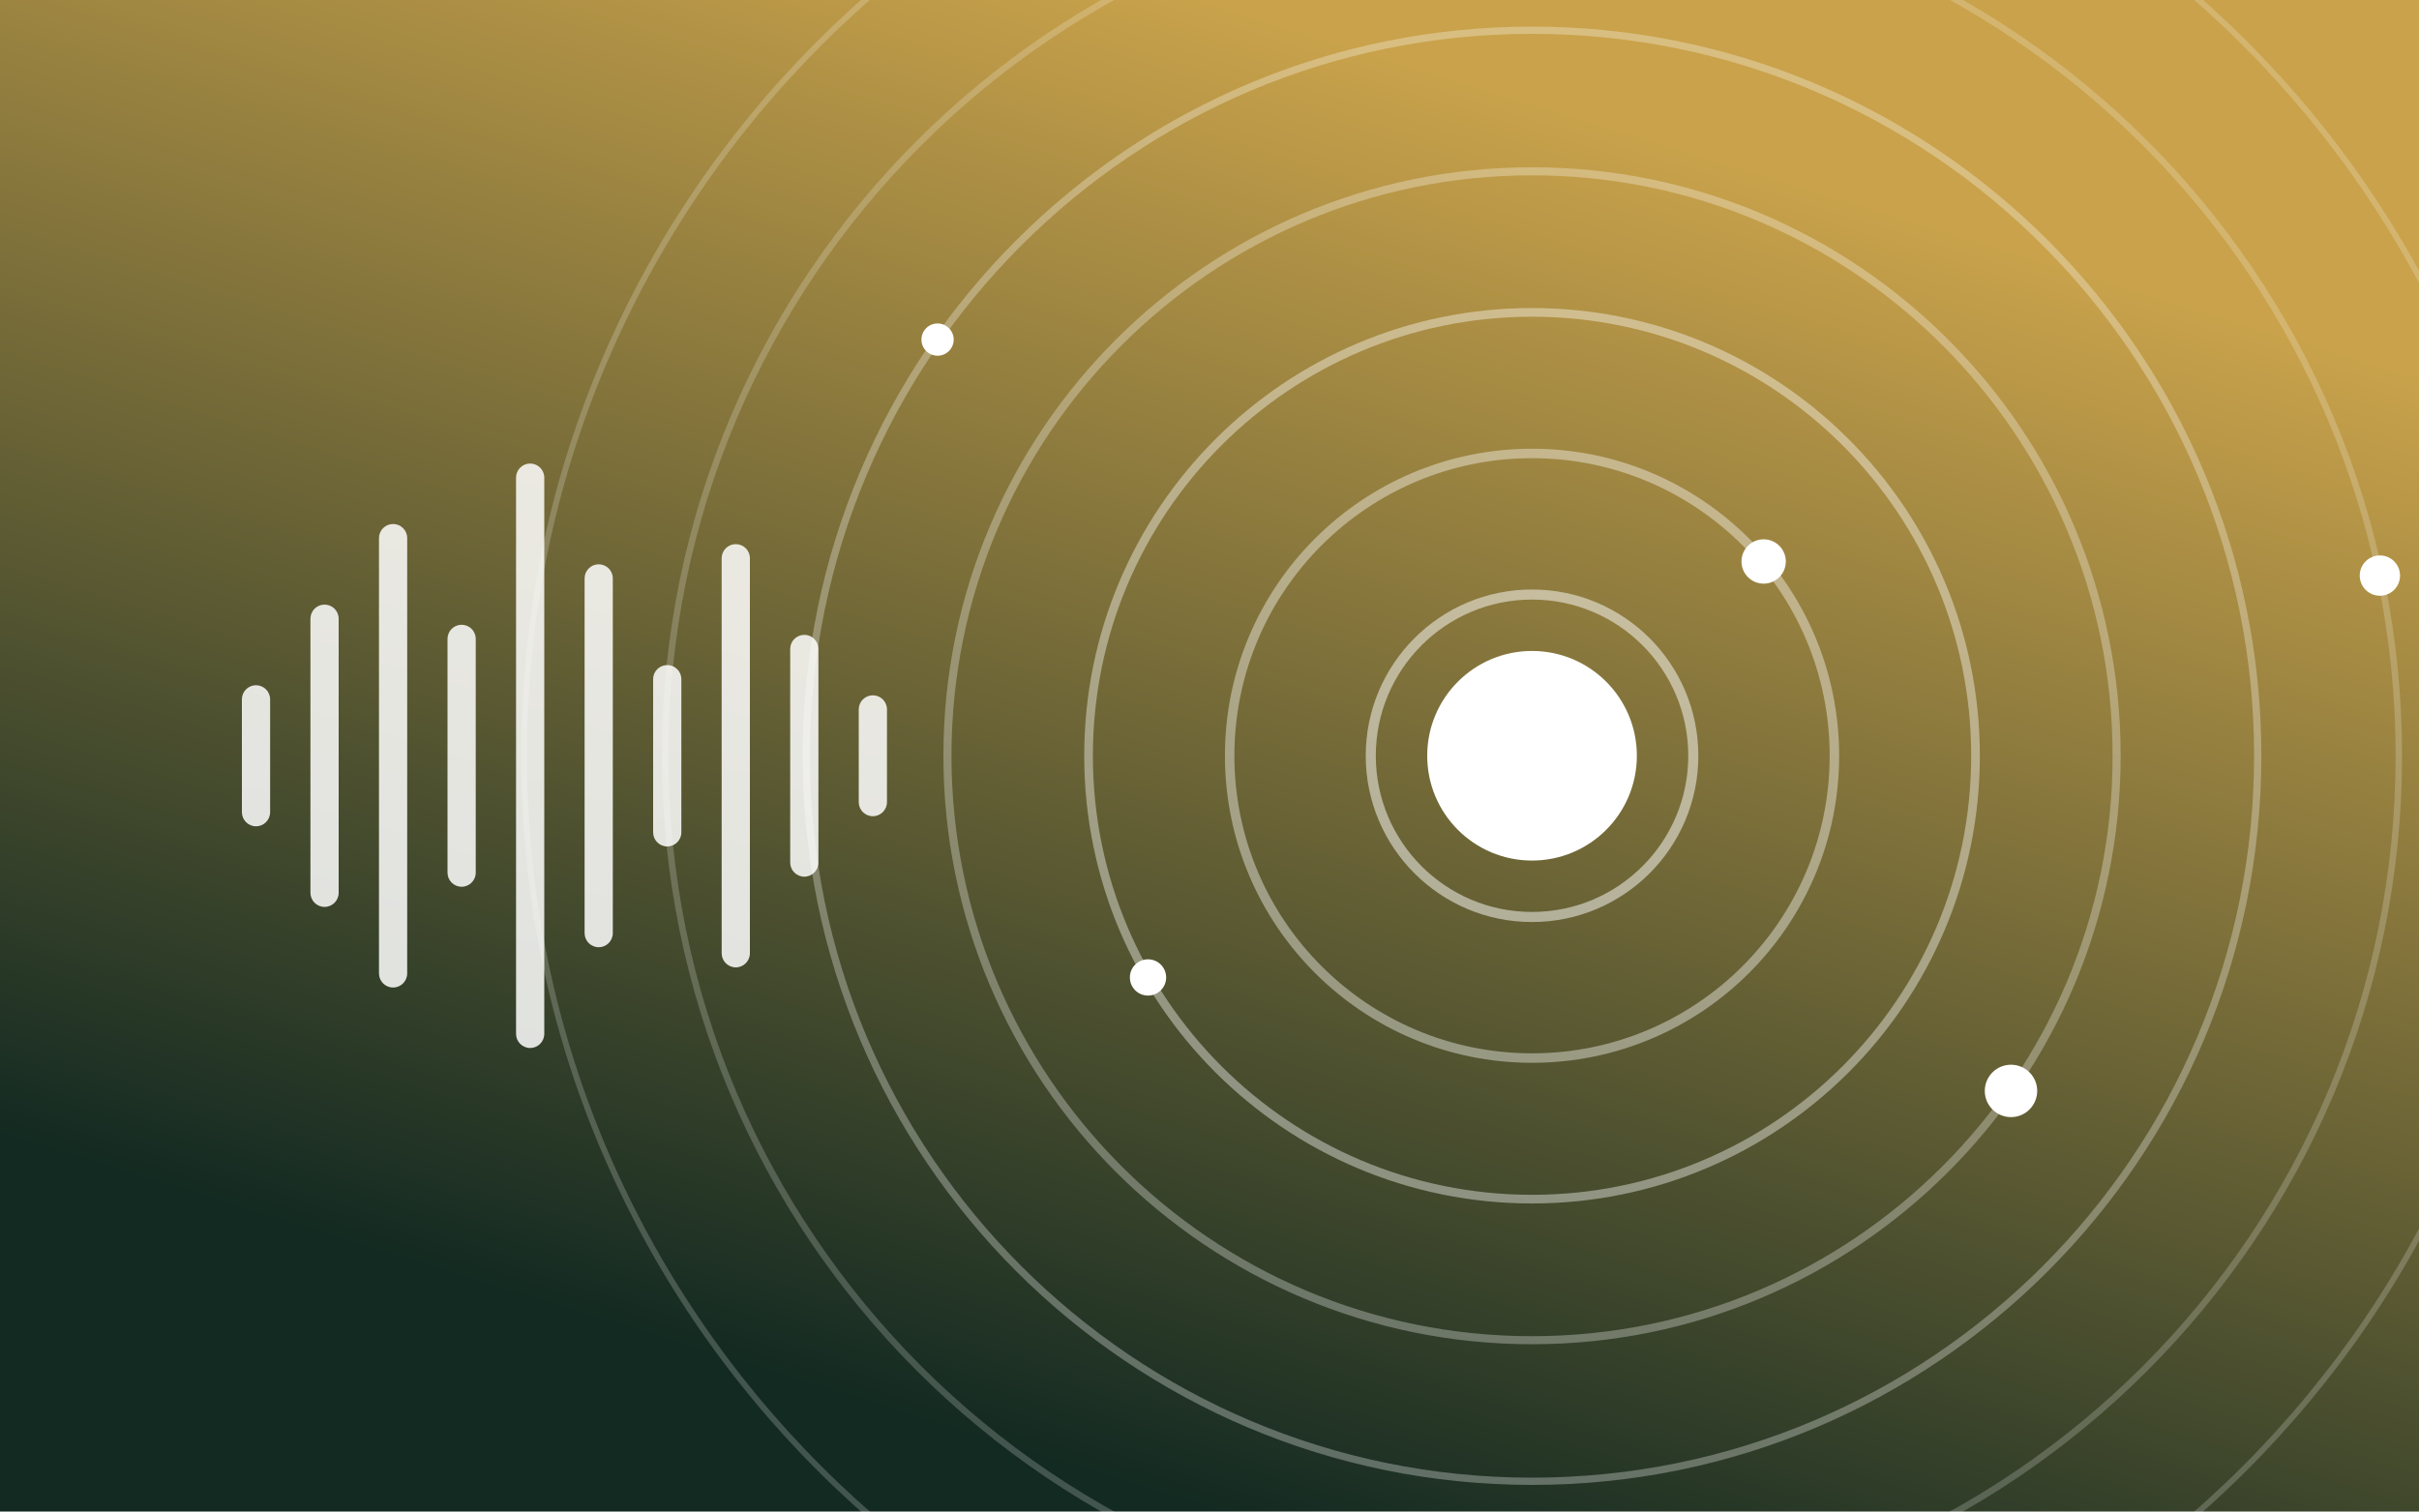
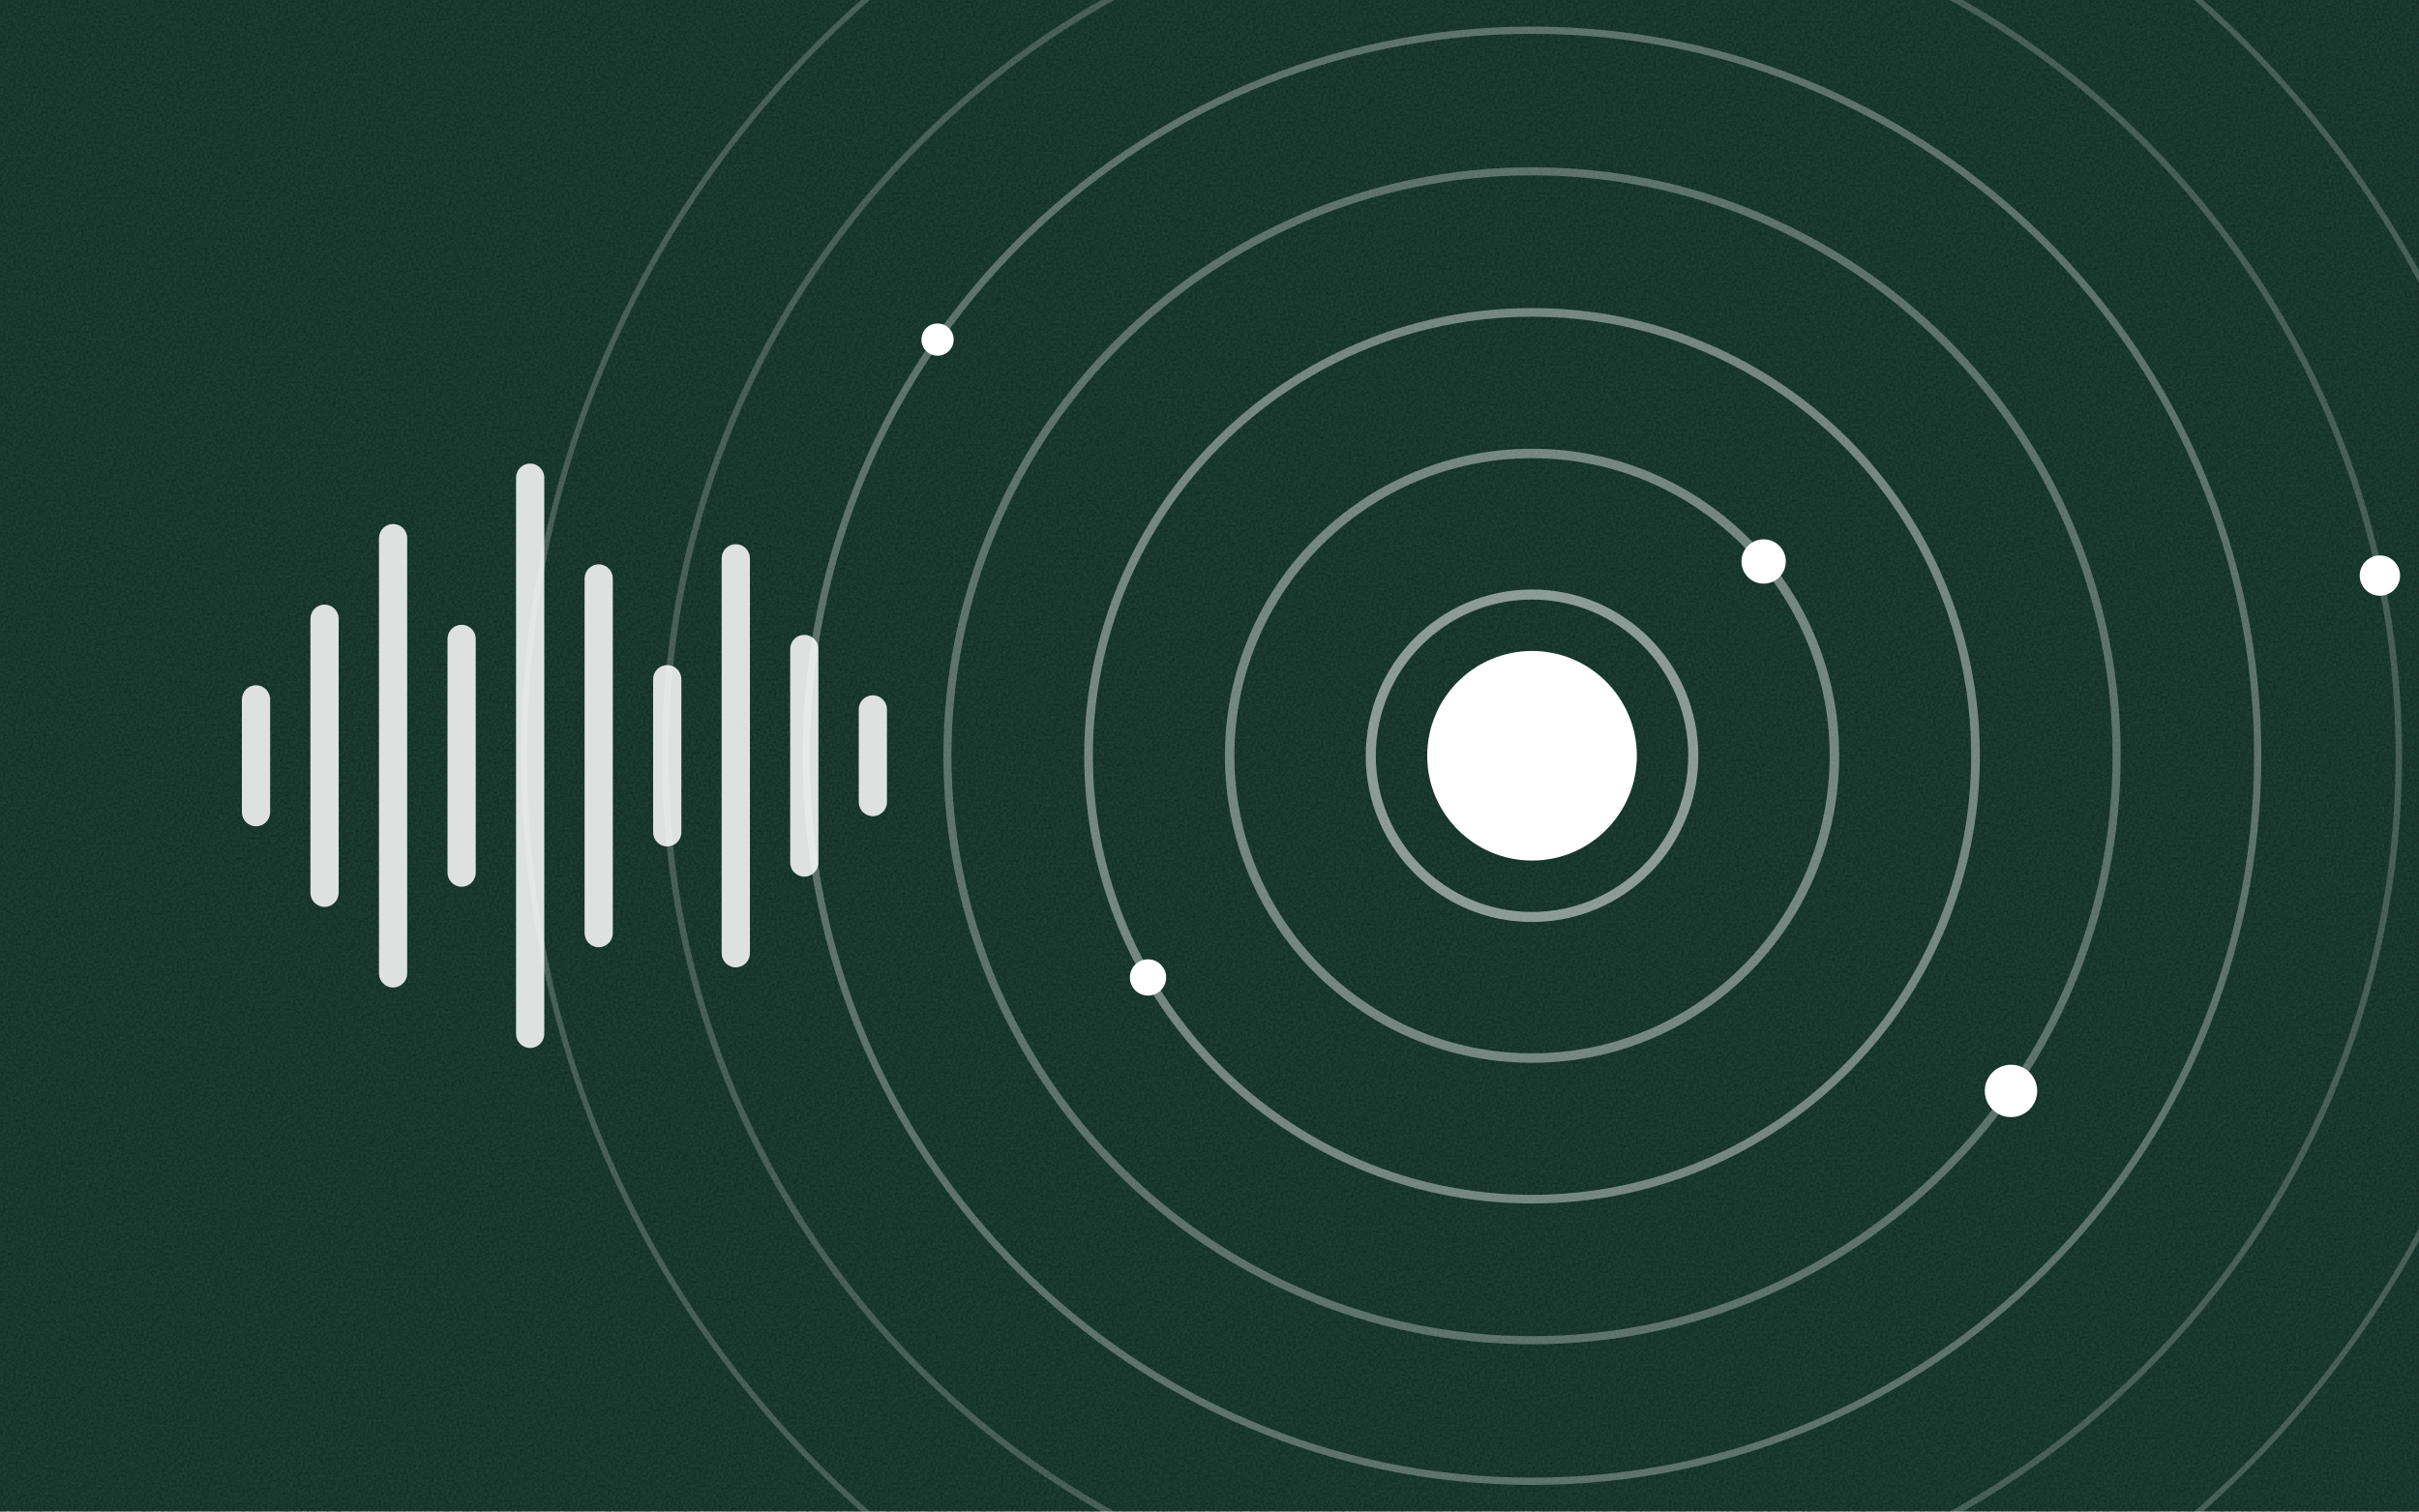
<svg xmlns="http://www.w3.org/2000/svg" viewBox="0 0 1200 750" width="1200" height="750">
  <defs>
    <linearGradient id="bg" x1="0.7" y1="0.1" x2="0.3" y2="0.9">
-       <stop offset="0" stop-color="#c9a24b" />
-       <stop offset="1" stop-color="#132a22" />
+       <stop offset="0" stop-color="#1c3f34" />
+       <stop offset="1" stop-color="#1c3f34" />
    </linearGradient>
+     <filter id="noise" x="0" y="0" width="100%" height="100%">
+       <feTurbulence type="fractalNoise" baseFrequency=".8" numOctaves="2" stitchTiles="stitch" />
+       <feColorMatrix values="0 0 0 0 0 0 0 0 0 0 0 0 0 0 0 .5 0 0 0 -.12" />
+     </filter>
  </defs>
  <rect width="1200" height="750" fill="url(#bg)" />
+   <rect width="1200" height="750" filter="url(#noise)" />
  <circle cx="760" cy="375" r="80" fill="none" stroke="#fff" stroke-opacity="0.5" stroke-width="5" />
  <circle cx="760" cy="375" r="150" fill="none" stroke="#fff" stroke-opacity="0.4" stroke-width="4.7" />
  <circle cx="760" cy="375" r="220" fill="none" stroke="#fff" stroke-opacity="0.4" stroke-width="4.3" />
  <circle cx="760" cy="375" r="290" fill="none" stroke="#fff" stroke-opacity="0.3" stroke-width="4" />
  <circle cx="760" cy="375" r="360" fill="none" stroke="#fff" stroke-opacity="0.3" stroke-width="3.6" />
  <circle cx="760" cy="375" r="430" fill="none" stroke="#fff" stroke-opacity="0.2" stroke-width="3.2" />
  <circle cx="760" cy="375" r="500" fill="none" stroke="#fff" stroke-opacity="0.2" stroke-width="2.9" />
  <circle cx="760" cy="375" r="52" fill="#fff" />
  <circle cx="874.9" cy="278.6" r="11" fill="#fff" />
  <circle cx="569.5" cy="485" r="9" fill="#fff" />
  <circle cx="997.6" cy="541.3" r="13" fill="#fff" />
  <circle cx="465.1" cy="168.5" r="8" fill="#fff" />
  <circle cx="1180.6" cy="285.6" r="10" fill="#fff" />
  <rect x="120" y="340" width="14" height="70" rx="7" fill="#fff" fill-opacity=".85" />
  <rect x="154" y="300" width="14" height="150" rx="7" fill="#fff" fill-opacity=".85" />
  <rect x="188" y="260" width="14" height="230" rx="7" fill="#fff" fill-opacity=".85" />
  <rect x="222" y="310" width="14" height="130" rx="7" fill="#fff" fill-opacity=".85" />
  <rect x="256" y="230" width="14" height="290" rx="7" fill="#fff" fill-opacity=".85" />
  <rect x="290" y="280" width="14" height="190" rx="7" fill="#fff" fill-opacity=".85" />
  <rect x="324" y="330" width="14" height="90" rx="7" fill="#fff" fill-opacity=".85" />
  <rect x="358" y="270" width="14" height="210" rx="7" fill="#fff" fill-opacity=".85" />
  <rect x="392" y="315" width="14" height="120" rx="7" fill="#fff" fill-opacity=".85" />
  <rect x="426" y="345" width="14" height="60" rx="7" fill="#fff" fill-opacity=".85" />
</svg>
